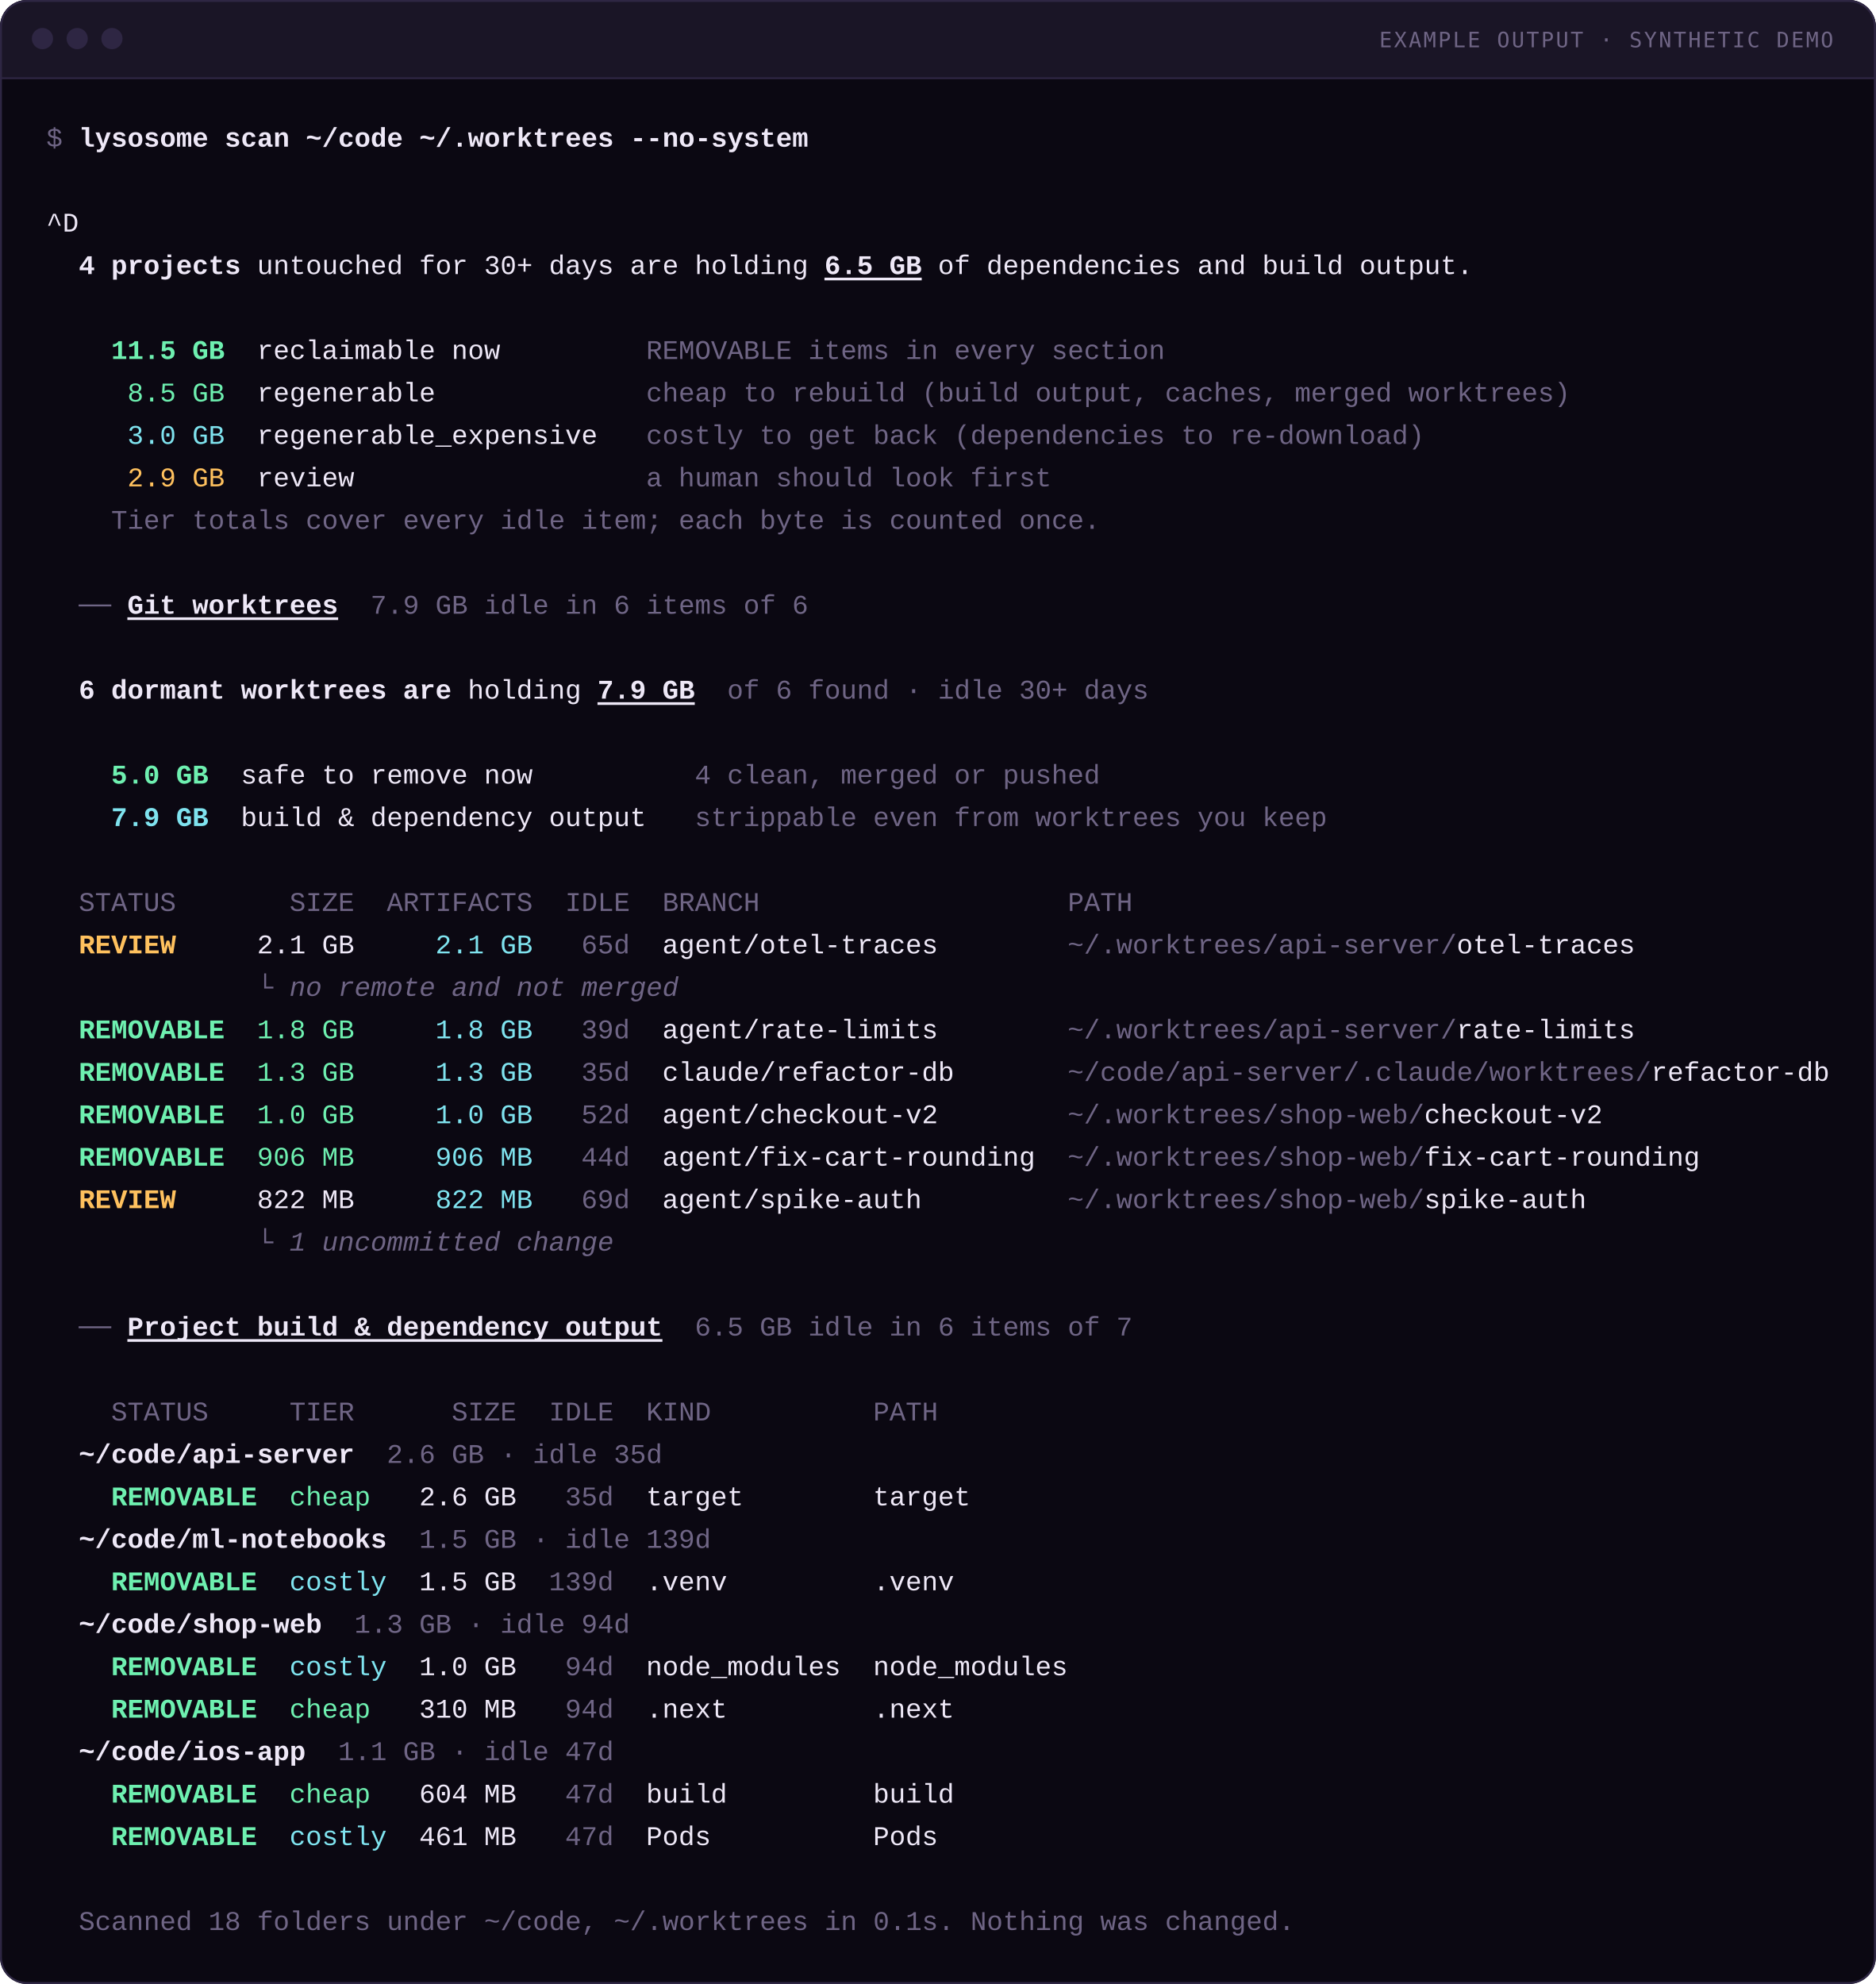
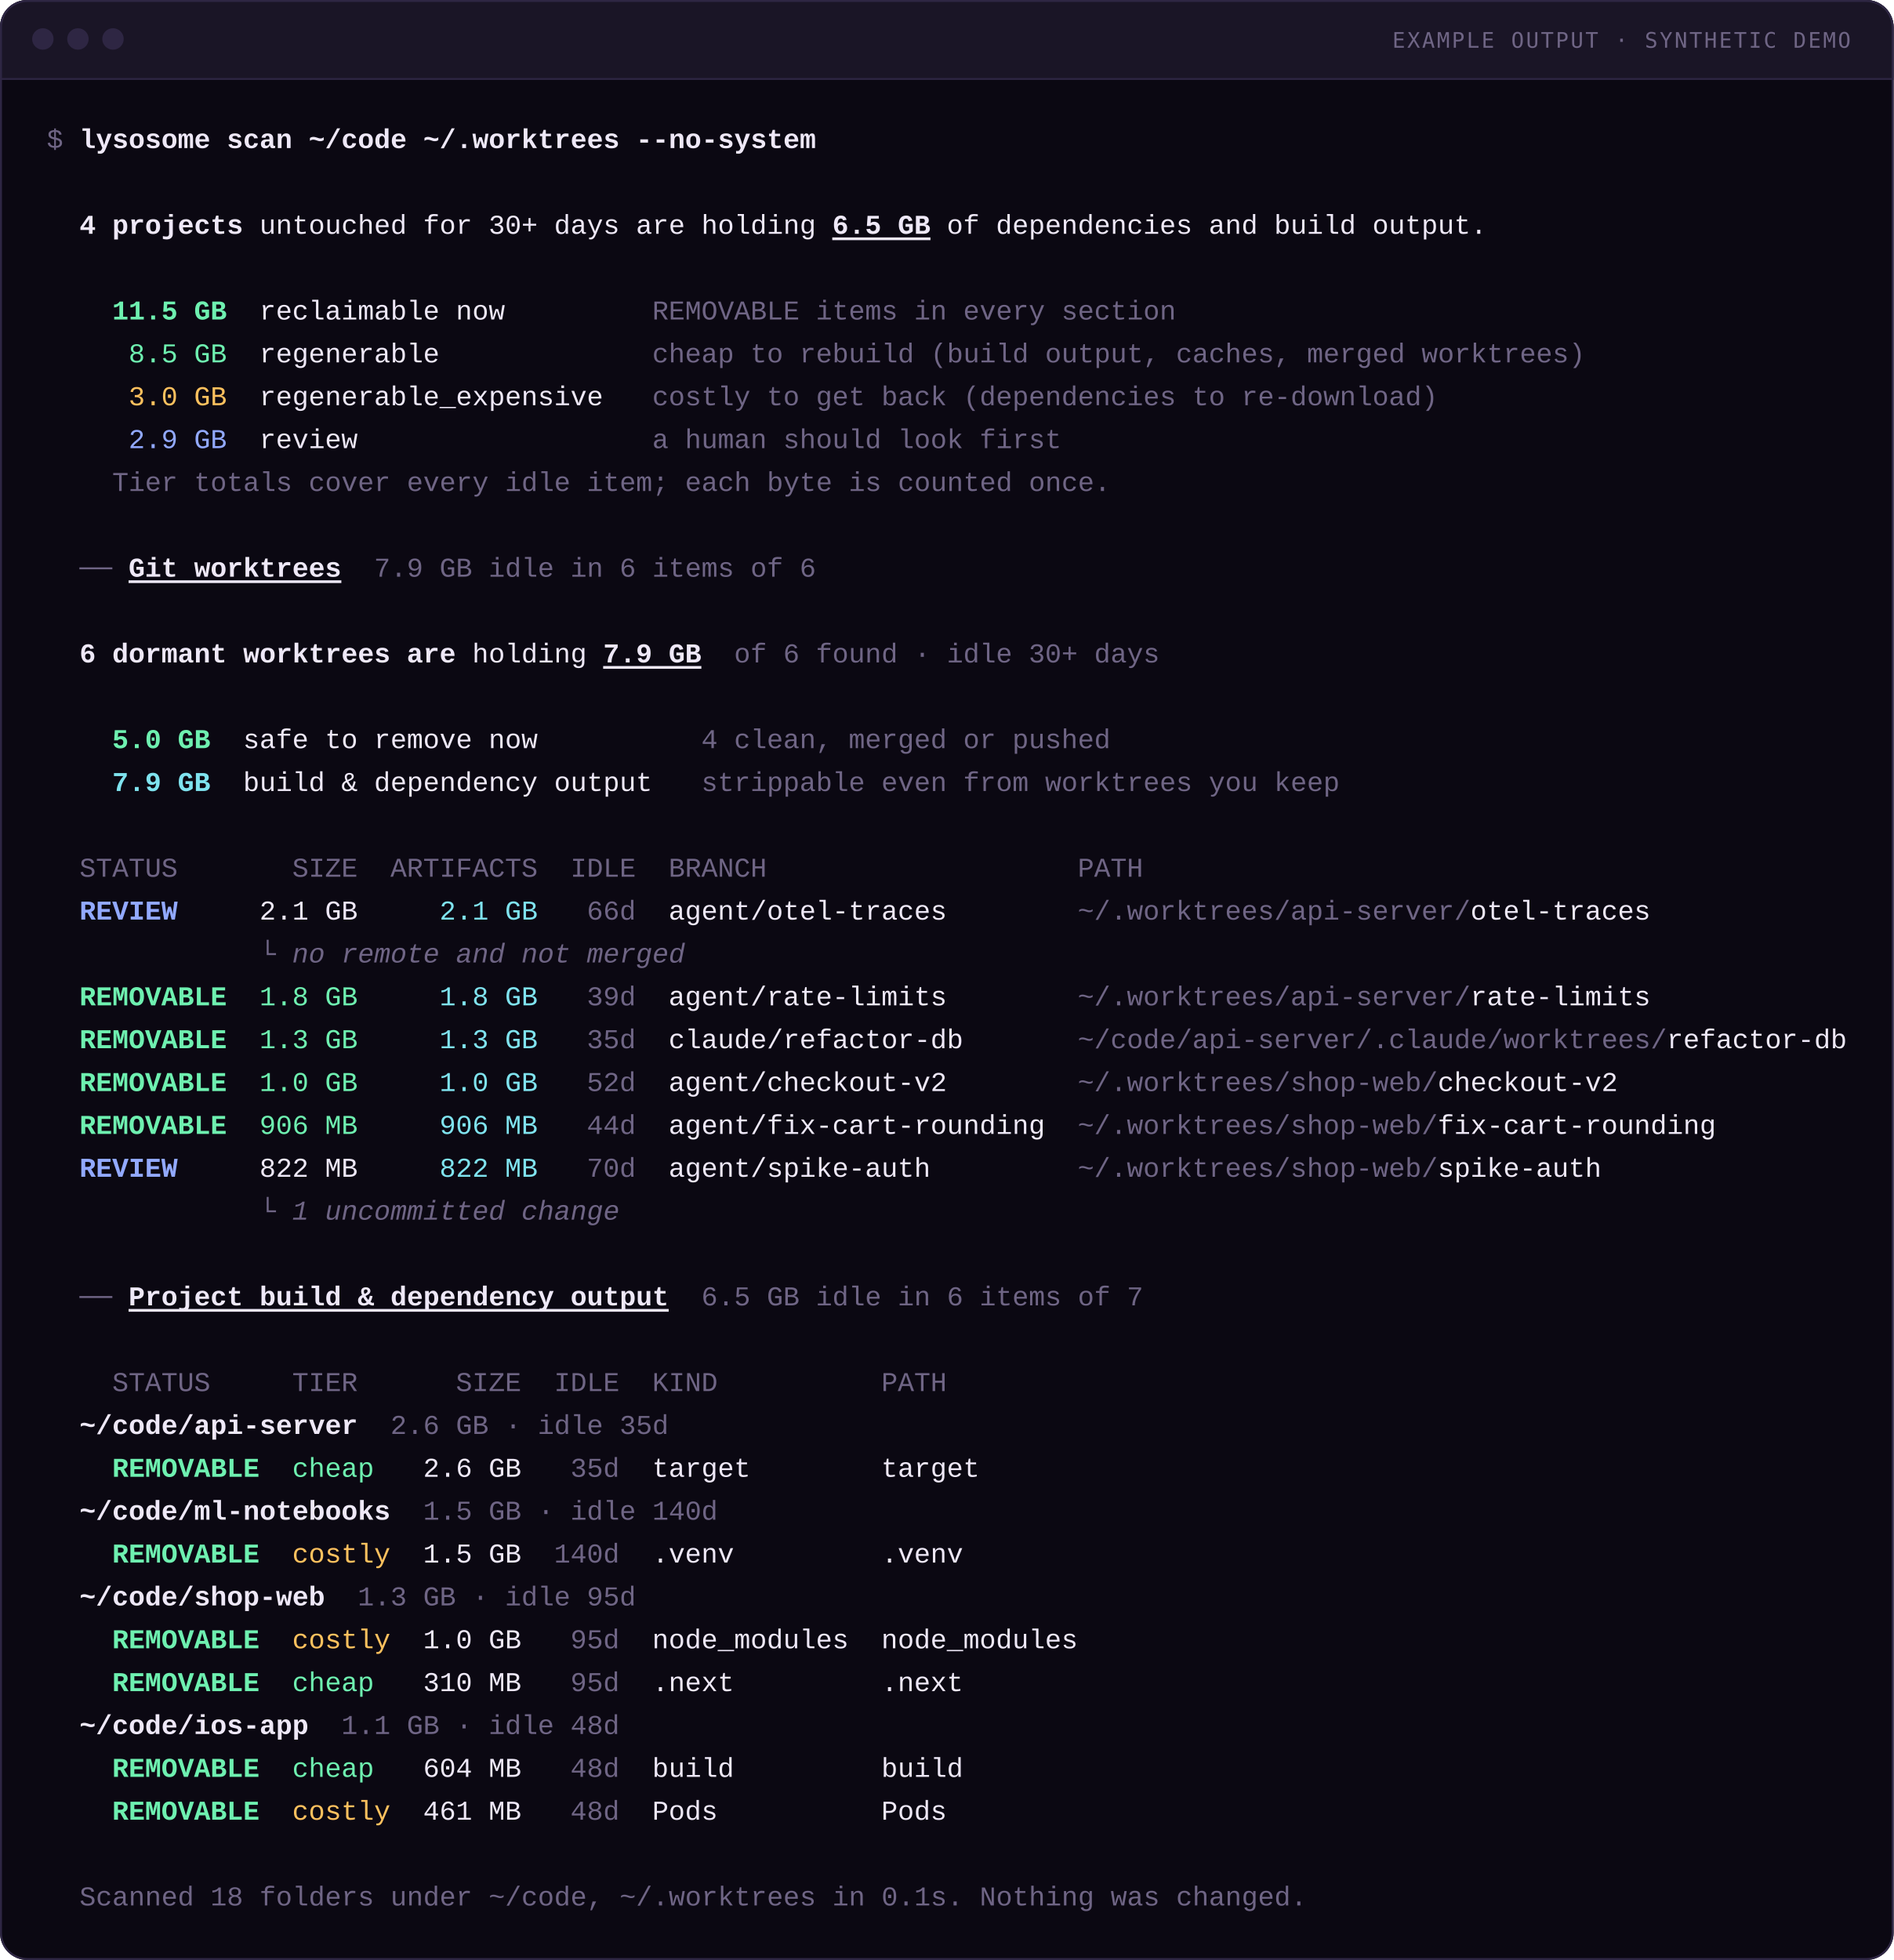
- <svg xmlns="http://www.w3.org/2000/svg" width="972" height="1028" viewBox="0 0 972 1028" role="img" aria-label="example output · synthetic demo: terminal output">
-   <rect width="972" height="1028" rx="14" fill="#0b0812" />
+ <svg xmlns="http://www.w3.org/2000/svg" width="972" height="1006" viewBox="0 0 972 1006" role="img" aria-label="example output · synthetic demo: terminal output">
+   <rect width="972" height="1006" rx="14" fill="#0b0812" />
  <path d="M14 0h944a14 14 0 0 1 14 14v26H0V14A14 14 0 0 1 14 0z" fill="#1a1526" />
  <path d="M0 40.5h972" stroke="#2e2643" />
-   <rect x="0.5" y="0.5" width="971" height="1027" rx="13.5" fill="none" stroke="#2e2643" />
+   <rect x="0.5" y="0.5" width="971" height="1005" rx="13.5" fill="none" stroke="#2e2643" />
  <circle cx="22" cy="20" r="5.5" fill="#2e2643" />
  <circle cx="40" cy="20" r="5.5" fill="#2e2643" />
  <circle cx="58" cy="20" r="5.5" fill="#2e2643" />
  <text x="950" y="24.5" text-anchor="end" font-family="'JetBrains Mono', ui-monospace, SFMono-Regular, Menlo, monospace" font-size="11" letter-spacing="1" fill="#6f6585">EXAMPLE OUTPUT · SYNTHETIC DEMO</text>
  <g font-family="'JetBrains Mono', ui-monospace, SFMono-Regular, Menlo, Consolas, 'Liberation Mono', monospace" font-size="14" fill="#eee8f7" xml:space="preserve">
    <text x="24.0" y="76" textLength="8.4" lengthAdjust="spacingAndGlyphs" fill="#6f6585">$</text>
    <text x="40.8" y="76" textLength="378.0" lengthAdjust="spacingAndGlyphs" font-weight="600">lysosome scan ~/code ~/.worktrees --no-system</text>
-     <text x="24.0" y="120" textLength="16.8" lengthAdjust="spacingAndGlyphs">^D</text>
-     <text x="40.8" y="142" textLength="84.0" lengthAdjust="spacingAndGlyphs" font-weight="700">4 projects</text>
-     <text x="133.2" y="142" textLength="285.6" lengthAdjust="spacingAndGlyphs">untouched for 30+ days are holding</text>
-     <text x="427.2" y="142" textLength="50.4" lengthAdjust="spacingAndGlyphs" font-weight="700" text-decoration="underline">6.5 GB</text>
-     <text x="486.0" y="142" textLength="277.2" lengthAdjust="spacingAndGlyphs">of dependencies and build output.</text>
-     <text x="57.6" y="186" textLength="58.8" lengthAdjust="spacingAndGlyphs" fill="#6ef0b0" font-weight="700">11.5 GB</text>
-     <text x="133.2" y="186" textLength="126.0" lengthAdjust="spacingAndGlyphs">reclaimable now</text>
-     <text x="334.8" y="186" textLength="268.8" lengthAdjust="spacingAndGlyphs" fill="#6f6585">REMOVABLE items in every section</text>
-     <text x="66.0" y="208" textLength="50.4" lengthAdjust="spacingAndGlyphs" fill="#6ef0b0">8.5 GB</text>
-     <text x="133.2" y="208" textLength="92.4" lengthAdjust="spacingAndGlyphs">regenerable</text>
-     <text x="334.8" y="208" textLength="478.8" lengthAdjust="spacingAndGlyphs" fill="#6f6585">cheap to rebuild (build output, caches, merged worktrees)</text>
-     <text x="66.0" y="230" textLength="50.4" lengthAdjust="spacingAndGlyphs" fill="#7fe3ef">3.0 GB</text>
-     <text x="133.2" y="230" textLength="176.4" lengthAdjust="spacingAndGlyphs">regenerable_expensive</text>
-     <text x="334.8" y="230" textLength="403.2" lengthAdjust="spacingAndGlyphs" fill="#6f6585">costly to get back (dependencies to re-download)</text>
-     <text x="66.0" y="252" textLength="50.4" lengthAdjust="spacingAndGlyphs" fill="#ffc15e">2.9 GB</text>
-     <text x="133.2" y="252" textLength="50.4" lengthAdjust="spacingAndGlyphs">review</text>
-     <text x="334.8" y="252" textLength="210.0" lengthAdjust="spacingAndGlyphs" fill="#6f6585">a human should look first</text>
-     <text x="57.6" y="274" textLength="512.4" lengthAdjust="spacingAndGlyphs" fill="#6f6585">Tier totals cover every idle item; each byte is counted once.</text>
-     <text x="40.8" y="318" textLength="16.8" lengthAdjust="spacingAndGlyphs" fill="#6f6585">──</text>
-     <text x="66.0" y="318" textLength="109.2" lengthAdjust="spacingAndGlyphs" font-weight="700" text-decoration="underline">Git worktrees</text>
-     <text x="192.0" y="318" textLength="226.8" lengthAdjust="spacingAndGlyphs" fill="#6f6585">7.9 GB idle in 6 items of 6</text>
-     <text x="40.8" y="362" textLength="159.6" lengthAdjust="spacingAndGlyphs" font-weight="700">6 dormant worktrees</text>
-     <text x="208.8" y="362" textLength="25.2" lengthAdjust="spacingAndGlyphs" font-weight="700">are</text>
-     <text x="242.4" y="362" textLength="58.8" lengthAdjust="spacingAndGlyphs">holding</text>
-     <text x="309.6" y="362" textLength="50.4" lengthAdjust="spacingAndGlyphs" font-weight="700" text-decoration="underline">7.9 GB</text>
-     <text x="376.8" y="362" textLength="218.4" lengthAdjust="spacingAndGlyphs" fill="#6f6585">of 6 found · idle 30+ days</text>
-     <text x="57.6" y="406" textLength="50.4" lengthAdjust="spacingAndGlyphs" fill="#6ef0b0" font-weight="700">5.0 GB</text>
-     <text x="124.8" y="406" textLength="151.2" lengthAdjust="spacingAndGlyphs">safe to remove now</text>
-     <text x="360.0" y="406" textLength="210.0" lengthAdjust="spacingAndGlyphs" fill="#6f6585">4 clean, merged or pushed</text>
-     <text x="57.6" y="428" textLength="50.4" lengthAdjust="spacingAndGlyphs" fill="#7fe3ef" font-weight="700">7.9 GB</text>
-     <text x="124.8" y="428" textLength="210.0" lengthAdjust="spacingAndGlyphs">build &amp; dependency output</text>
-     <text x="360.0" y="428" textLength="327.6" lengthAdjust="spacingAndGlyphs" fill="#6f6585">strippable even from worktrees you keep</text>
-     <text x="40.8" y="472" textLength="546.0" lengthAdjust="spacingAndGlyphs" fill="#6f6585">STATUS       SIZE  ARTIFACTS  IDLE  BRANCH                   PATH</text>
-     <text x="40.8" y="494" textLength="50.4" lengthAdjust="spacingAndGlyphs" fill="#ffc15e" font-weight="700">REVIEW</text>
-     <text x="133.2" y="494" textLength="50.4" lengthAdjust="spacingAndGlyphs">2.1 GB</text>
-     <text x="225.6" y="494" textLength="50.4" lengthAdjust="spacingAndGlyphs" fill="#7fe3ef">2.1 GB</text>
-     <text x="301.2" y="494" textLength="25.2" lengthAdjust="spacingAndGlyphs" fill="#6f6585">65d</text>
-     <text x="343.2" y="494" textLength="142.8" lengthAdjust="spacingAndGlyphs">agent/otel-traces</text>
-     <text x="553.2" y="494" textLength="201.6" lengthAdjust="spacingAndGlyphs" fill="#6f6585">~/.worktrees/api-server/</text>
-     <text x="754.8" y="494" textLength="92.4" lengthAdjust="spacingAndGlyphs">otel-traces</text>
-     <text x="133.2" y="516" textLength="218.4" lengthAdjust="spacingAndGlyphs" fill="#6f6585" font-style="italic">└ no remote and not merged</text>
+     <text x="40.8" y="120" textLength="84.0" lengthAdjust="spacingAndGlyphs" font-weight="700">4 projects</text>
+     <text x="133.2" y="120" textLength="285.6" lengthAdjust="spacingAndGlyphs">untouched for 30+ days are holding</text>
+     <text x="427.2" y="120" textLength="50.4" lengthAdjust="spacingAndGlyphs" font-weight="700" text-decoration="underline">6.5 GB</text>
+     <text x="486.0" y="120" textLength="277.2" lengthAdjust="spacingAndGlyphs">of dependencies and build output.</text>
+     <text x="57.6" y="164" textLength="58.8" lengthAdjust="spacingAndGlyphs" fill="#6ef0b0" font-weight="700">11.5 GB</text>
+     <text x="133.2" y="164" textLength="126.0" lengthAdjust="spacingAndGlyphs">reclaimable now</text>
+     <text x="334.8" y="164" textLength="268.8" lengthAdjust="spacingAndGlyphs" fill="#6f6585">REMOVABLE items in every section</text>
+     <text x="66.0" y="186" textLength="50.4" lengthAdjust="spacingAndGlyphs" fill="#6ef0b0">8.5 GB</text>
+     <text x="133.2" y="186" textLength="92.4" lengthAdjust="spacingAndGlyphs">regenerable</text>
+     <text x="334.8" y="186" textLength="478.8" lengthAdjust="spacingAndGlyphs" fill="#6f6585">cheap to rebuild (build output, caches, merged worktrees)</text>
+     <text x="66.0" y="208" textLength="50.4" lengthAdjust="spacingAndGlyphs" fill="#ffc15e">3.0 GB</text>
+     <text x="133.2" y="208" textLength="176.4" lengthAdjust="spacingAndGlyphs">regenerable_expensive</text>
+     <text x="334.8" y="208" textLength="403.2" lengthAdjust="spacingAndGlyphs" fill="#6f6585">costly to get back (dependencies to re-download)</text>
+     <text x="66.0" y="230" textLength="50.4" lengthAdjust="spacingAndGlyphs" fill="#92a9ff">2.9 GB</text>
+     <text x="133.2" y="230" textLength="50.4" lengthAdjust="spacingAndGlyphs">review</text>
+     <text x="334.8" y="230" textLength="210.0" lengthAdjust="spacingAndGlyphs" fill="#6f6585">a human should look first</text>
+     <text x="57.6" y="252" textLength="512.4" lengthAdjust="spacingAndGlyphs" fill="#6f6585">Tier totals cover every idle item; each byte is counted once.</text>
+     <text x="40.8" y="296" textLength="16.8" lengthAdjust="spacingAndGlyphs" fill="#6f6585">──</text>
+     <text x="66.0" y="296" textLength="109.2" lengthAdjust="spacingAndGlyphs" font-weight="700" text-decoration="underline">Git worktrees</text>
+     <text x="192.0" y="296" textLength="226.8" lengthAdjust="spacingAndGlyphs" fill="#6f6585">7.9 GB idle in 6 items of 6</text>
+     <text x="40.8" y="340" textLength="159.6" lengthAdjust="spacingAndGlyphs" font-weight="700">6 dormant worktrees</text>
+     <text x="208.8" y="340" textLength="25.2" lengthAdjust="spacingAndGlyphs" font-weight="700">are</text>
+     <text x="242.4" y="340" textLength="58.8" lengthAdjust="spacingAndGlyphs">holding</text>
+     <text x="309.6" y="340" textLength="50.4" lengthAdjust="spacingAndGlyphs" font-weight="700" text-decoration="underline">7.9 GB</text>
+     <text x="376.8" y="340" textLength="218.4" lengthAdjust="spacingAndGlyphs" fill="#6f6585">of 6 found · idle 30+ days</text>
+     <text x="57.6" y="384" textLength="50.4" lengthAdjust="spacingAndGlyphs" fill="#6ef0b0" font-weight="700">5.0 GB</text>
+     <text x="124.8" y="384" textLength="151.2" lengthAdjust="spacingAndGlyphs">safe to remove now</text>
+     <text x="360.0" y="384" textLength="210.0" lengthAdjust="spacingAndGlyphs" fill="#6f6585">4 clean, merged or pushed</text>
+     <text x="57.6" y="406" textLength="50.4" lengthAdjust="spacingAndGlyphs" fill="#7fe3ef" font-weight="700">7.9 GB</text>
+     <text x="124.8" y="406" textLength="210.0" lengthAdjust="spacingAndGlyphs">build &amp; dependency output</text>
+     <text x="360.0" y="406" textLength="327.6" lengthAdjust="spacingAndGlyphs" fill="#6f6585">strippable even from worktrees you keep</text>
+     <text x="40.8" y="450" textLength="50.4" lengthAdjust="spacingAndGlyphs" fill="#6f6585">STATUS</text>
+     <text x="150.0" y="450" textLength="33.6" lengthAdjust="spacingAndGlyphs" fill="#6f6585">SIZE</text>
+     <text x="200.4" y="450" textLength="75.6" lengthAdjust="spacingAndGlyphs" fill="#6f6585">ARTIFACTS</text>
+     <text x="292.8" y="450" textLength="33.6" lengthAdjust="spacingAndGlyphs" fill="#6f6585">IDLE</text>
+     <text x="343.2" y="450" textLength="50.4" lengthAdjust="spacingAndGlyphs" fill="#6f6585">BRANCH</text>
+     <text x="553.2" y="450" textLength="33.6" lengthAdjust="spacingAndGlyphs" fill="#6f6585">PATH</text>
+     <text x="40.8" y="472" textLength="50.4" lengthAdjust="spacingAndGlyphs" fill="#92a9ff" font-weight="700">REVIEW</text>
+     <text x="133.2" y="472" textLength="50.4" lengthAdjust="spacingAndGlyphs">2.1 GB</text>
+     <text x="225.6" y="472" textLength="50.4" lengthAdjust="spacingAndGlyphs" fill="#7fe3ef">2.1 GB</text>
+     <text x="301.2" y="472" textLength="25.2" lengthAdjust="spacingAndGlyphs" fill="#6f6585">66d</text>
+     <text x="343.2" y="472" textLength="142.8" lengthAdjust="spacingAndGlyphs">agent/otel-traces</text>
+     <text x="553.2" y="472" textLength="201.6" lengthAdjust="spacingAndGlyphs" fill="#6f6585">~/.worktrees/api-server/</text>
+     <text x="754.8" y="472" textLength="92.4" lengthAdjust="spacingAndGlyphs">otel-traces</text>
+     <text x="133.2" y="494" textLength="218.4" lengthAdjust="spacingAndGlyphs" fill="#6f6585" font-style="italic">└ no remote and not merged</text>
+     <text x="40.8" y="516" textLength="75.6" lengthAdjust="spacingAndGlyphs" fill="#6ef0b0" font-weight="700">REMOVABLE</text>
+     <text x="133.2" y="516" textLength="50.4" lengthAdjust="spacingAndGlyphs" fill="#6ef0b0">1.8 GB</text>
+     <text x="225.6" y="516" textLength="50.4" lengthAdjust="spacingAndGlyphs" fill="#7fe3ef">1.8 GB</text>
+     <text x="301.2" y="516" textLength="25.2" lengthAdjust="spacingAndGlyphs" fill="#6f6585">39d</text>
+     <text x="343.2" y="516" textLength="142.8" lengthAdjust="spacingAndGlyphs">agent/rate-limits</text>
+     <text x="553.2" y="516" textLength="201.6" lengthAdjust="spacingAndGlyphs" fill="#6f6585">~/.worktrees/api-server/</text>
+     <text x="754.8" y="516" textLength="92.4" lengthAdjust="spacingAndGlyphs">rate-limits</text>
    <text x="40.8" y="538" textLength="75.6" lengthAdjust="spacingAndGlyphs" fill="#6ef0b0" font-weight="700">REMOVABLE</text>
-     <text x="133.2" y="538" textLength="50.4" lengthAdjust="spacingAndGlyphs" fill="#6ef0b0">1.8 GB</text>
-     <text x="225.6" y="538" textLength="50.4" lengthAdjust="spacingAndGlyphs" fill="#7fe3ef">1.8 GB</text>
-     <text x="301.2" y="538" textLength="25.2" lengthAdjust="spacingAndGlyphs" fill="#6f6585">39d</text>
-     <text x="343.2" y="538" textLength="142.8" lengthAdjust="spacingAndGlyphs">agent/rate-limits</text>
-     <text x="553.2" y="538" textLength="201.6" lengthAdjust="spacingAndGlyphs" fill="#6f6585">~/.worktrees/api-server/</text>
-     <text x="754.8" y="538" textLength="92.4" lengthAdjust="spacingAndGlyphs">rate-limits</text>
+     <text x="133.2" y="538" textLength="50.4" lengthAdjust="spacingAndGlyphs" fill="#6ef0b0">1.3 GB</text>
+     <text x="225.6" y="538" textLength="50.4" lengthAdjust="spacingAndGlyphs" fill="#7fe3ef">1.3 GB</text>
+     <text x="301.2" y="538" textLength="25.2" lengthAdjust="spacingAndGlyphs" fill="#6f6585">35d</text>
+     <text x="343.2" y="538" textLength="151.2" lengthAdjust="spacingAndGlyphs">claude/refactor-db</text>
+     <text x="553.2" y="538" textLength="302.4" lengthAdjust="spacingAndGlyphs" fill="#6f6585">~/code/api-server/.claude/worktrees/</text>
+     <text x="855.6" y="538" textLength="92.4" lengthAdjust="spacingAndGlyphs">refactor-db</text>
    <text x="40.8" y="560" textLength="75.6" lengthAdjust="spacingAndGlyphs" fill="#6ef0b0" font-weight="700">REMOVABLE</text>
-     <text x="133.2" y="560" textLength="50.4" lengthAdjust="spacingAndGlyphs" fill="#6ef0b0">1.3 GB</text>
-     <text x="225.6" y="560" textLength="50.4" lengthAdjust="spacingAndGlyphs" fill="#7fe3ef">1.3 GB</text>
-     <text x="301.2" y="560" textLength="25.2" lengthAdjust="spacingAndGlyphs" fill="#6f6585">35d</text>
-     <text x="343.2" y="560" textLength="151.2" lengthAdjust="spacingAndGlyphs">claude/refactor-db</text>
-     <text x="553.2" y="560" textLength="302.4" lengthAdjust="spacingAndGlyphs" fill="#6f6585">~/code/api-server/.claude/worktrees/</text>
-     <text x="855.6" y="560" textLength="92.4" lengthAdjust="spacingAndGlyphs">refactor-db</text>
+     <text x="133.2" y="560" textLength="50.4" lengthAdjust="spacingAndGlyphs" fill="#6ef0b0">1.0 GB</text>
+     <text x="225.6" y="560" textLength="50.4" lengthAdjust="spacingAndGlyphs" fill="#7fe3ef">1.0 GB</text>
+     <text x="301.2" y="560" textLength="25.2" lengthAdjust="spacingAndGlyphs" fill="#6f6585">52d</text>
+     <text x="343.2" y="560" textLength="142.8" lengthAdjust="spacingAndGlyphs">agent/checkout-v2</text>
+     <text x="553.2" y="560" textLength="184.8" lengthAdjust="spacingAndGlyphs" fill="#6f6585">~/.worktrees/shop-web/</text>
+     <text x="738.0" y="560" textLength="92.4" lengthAdjust="spacingAndGlyphs">checkout-v2</text>
    <text x="40.8" y="582" textLength="75.6" lengthAdjust="spacingAndGlyphs" fill="#6ef0b0" font-weight="700">REMOVABLE</text>
-     <text x="133.2" y="582" textLength="50.4" lengthAdjust="spacingAndGlyphs" fill="#6ef0b0">1.0 GB</text>
-     <text x="225.6" y="582" textLength="50.4" lengthAdjust="spacingAndGlyphs" fill="#7fe3ef">1.0 GB</text>
-     <text x="301.2" y="582" textLength="25.2" lengthAdjust="spacingAndGlyphs" fill="#6f6585">52d</text>
-     <text x="343.2" y="582" textLength="142.8" lengthAdjust="spacingAndGlyphs">agent/checkout-v2</text>
+     <text x="133.2" y="582" textLength="50.4" lengthAdjust="spacingAndGlyphs" fill="#6ef0b0">906 MB</text>
+     <text x="225.6" y="582" textLength="50.4" lengthAdjust="spacingAndGlyphs" fill="#7fe3ef">906 MB</text>
+     <text x="301.2" y="582" textLength="25.2" lengthAdjust="spacingAndGlyphs" fill="#6f6585">44d</text>
+     <text x="343.2" y="582" textLength="193.2" lengthAdjust="spacingAndGlyphs">agent/fix-cart-rounding</text>
    <text x="553.2" y="582" textLength="184.8" lengthAdjust="spacingAndGlyphs" fill="#6f6585">~/.worktrees/shop-web/</text>
-     <text x="738.0" y="582" textLength="92.4" lengthAdjust="spacingAndGlyphs">checkout-v2</text>
-     <text x="40.8" y="604" textLength="75.6" lengthAdjust="spacingAndGlyphs" fill="#6ef0b0" font-weight="700">REMOVABLE</text>
-     <text x="133.2" y="604" textLength="50.4" lengthAdjust="spacingAndGlyphs" fill="#6ef0b0">906 MB</text>
-     <text x="225.6" y="604" textLength="50.4" lengthAdjust="spacingAndGlyphs" fill="#7fe3ef">906 MB</text>
-     <text x="301.2" y="604" textLength="25.2" lengthAdjust="spacingAndGlyphs" fill="#6f6585">44d</text>
-     <text x="343.2" y="604" textLength="193.2" lengthAdjust="spacingAndGlyphs">agent/fix-cart-rounding</text>
+     <text x="738.0" y="582" textLength="142.8" lengthAdjust="spacingAndGlyphs">fix-cart-rounding</text>
+     <text x="40.8" y="604" textLength="50.4" lengthAdjust="spacingAndGlyphs" fill="#92a9ff" font-weight="700">REVIEW</text>
+     <text x="133.2" y="604" textLength="50.4" lengthAdjust="spacingAndGlyphs">822 MB</text>
+     <text x="225.6" y="604" textLength="50.4" lengthAdjust="spacingAndGlyphs" fill="#7fe3ef">822 MB</text>
+     <text x="301.2" y="604" textLength="25.2" lengthAdjust="spacingAndGlyphs" fill="#6f6585">70d</text>
+     <text x="343.2" y="604" textLength="134.4" lengthAdjust="spacingAndGlyphs">agent/spike-auth</text>
    <text x="553.2" y="604" textLength="184.8" lengthAdjust="spacingAndGlyphs" fill="#6f6585">~/.worktrees/shop-web/</text>
-     <text x="738.0" y="604" textLength="142.8" lengthAdjust="spacingAndGlyphs">fix-cart-rounding</text>
-     <text x="40.8" y="626" textLength="50.4" lengthAdjust="spacingAndGlyphs" fill="#ffc15e" font-weight="700">REVIEW</text>
-     <text x="133.2" y="626" textLength="50.4" lengthAdjust="spacingAndGlyphs">822 MB</text>
-     <text x="225.6" y="626" textLength="50.4" lengthAdjust="spacingAndGlyphs" fill="#7fe3ef">822 MB</text>
-     <text x="301.2" y="626" textLength="25.2" lengthAdjust="spacingAndGlyphs" fill="#6f6585">69d</text>
-     <text x="343.2" y="626" textLength="134.4" lengthAdjust="spacingAndGlyphs">agent/spike-auth</text>
-     <text x="553.2" y="626" textLength="184.8" lengthAdjust="spacingAndGlyphs" fill="#6f6585">~/.worktrees/shop-web/</text>
-     <text x="738.0" y="626" textLength="84.0" lengthAdjust="spacingAndGlyphs">spike-auth</text>
-     <text x="133.2" y="648" textLength="184.8" lengthAdjust="spacingAndGlyphs" fill="#6f6585" font-style="italic">└ 1 uncommitted change</text>
-     <text x="40.8" y="692" textLength="16.8" lengthAdjust="spacingAndGlyphs" fill="#6f6585">──</text>
-     <text x="66.0" y="692" textLength="277.2" lengthAdjust="spacingAndGlyphs" font-weight="700" text-decoration="underline">Project build &amp; dependency output</text>
-     <text x="360.0" y="692" textLength="226.8" lengthAdjust="spacingAndGlyphs" fill="#6f6585">6.5 GB idle in 6 items of 7</text>
-     <text x="57.6" y="736" textLength="428.4" lengthAdjust="spacingAndGlyphs" fill="#6f6585">STATUS     TIER      SIZE  IDLE  KIND          PATH</text>
-     <text x="40.8" y="758" textLength="142.8" lengthAdjust="spacingAndGlyphs" font-weight="700">~/code/api-server</text>
-     <text x="200.4" y="758" textLength="142.8" lengthAdjust="spacingAndGlyphs" fill="#6f6585">2.6 GB · idle 35d</text>
-     <text x="57.6" y="780" textLength="75.6" lengthAdjust="spacingAndGlyphs" fill="#6ef0b0" font-weight="700">REMOVABLE</text>
-     <text x="150.0" y="780" textLength="42.0" lengthAdjust="spacingAndGlyphs" fill="#6ef0b0">cheap</text>
-     <text x="217.2" y="780" textLength="50.4" lengthAdjust="spacingAndGlyphs">2.6 GB</text>
-     <text x="292.8" y="780" textLength="25.2" lengthAdjust="spacingAndGlyphs" fill="#6f6585">35d</text>
-     <text x="334.8" y="780" textLength="168.0" lengthAdjust="spacingAndGlyphs">target        target</text>
-     <text x="40.8" y="802" textLength="159.6" lengthAdjust="spacingAndGlyphs" font-weight="700">~/code/ml-notebooks</text>
-     <text x="217.2" y="802" textLength="151.2" lengthAdjust="spacingAndGlyphs" fill="#6f6585">1.5 GB · idle 139d</text>
-     <text x="57.6" y="824" textLength="75.6" lengthAdjust="spacingAndGlyphs" fill="#6ef0b0" font-weight="700">REMOVABLE</text>
-     <text x="150.0" y="824" textLength="50.4" lengthAdjust="spacingAndGlyphs" fill="#7fe3ef">costly</text>
-     <text x="217.2" y="824" textLength="50.4" lengthAdjust="spacingAndGlyphs">1.5 GB</text>
-     <text x="284.4" y="824" textLength="33.6" lengthAdjust="spacingAndGlyphs" fill="#6f6585">139d</text>
-     <text x="334.8" y="824" textLength="159.6" lengthAdjust="spacingAndGlyphs">.venv         .venv</text>
-     <text x="40.8" y="846" textLength="126.0" lengthAdjust="spacingAndGlyphs" font-weight="700">~/code/shop-web</text>
-     <text x="183.6" y="846" textLength="142.8" lengthAdjust="spacingAndGlyphs" fill="#6f6585">1.3 GB · idle 94d</text>
+     <text x="738.0" y="604" textLength="84.0" lengthAdjust="spacingAndGlyphs">spike-auth</text>
+     <text x="133.2" y="626" textLength="184.8" lengthAdjust="spacingAndGlyphs" fill="#6f6585" font-style="italic">└ 1 uncommitted change</text>
+     <text x="40.8" y="670" textLength="16.8" lengthAdjust="spacingAndGlyphs" fill="#6f6585">──</text>
+     <text x="66.0" y="670" textLength="277.2" lengthAdjust="spacingAndGlyphs" font-weight="700" text-decoration="underline">Project build &amp; dependency output</text>
+     <text x="360.0" y="670" textLength="226.8" lengthAdjust="spacingAndGlyphs" fill="#6f6585">6.5 GB idle in 6 items of 7</text>
+     <text x="57.6" y="714" textLength="50.4" lengthAdjust="spacingAndGlyphs" fill="#6f6585">STATUS</text>
+     <text x="150.0" y="714" textLength="33.6" lengthAdjust="spacingAndGlyphs" fill="#6f6585">TIER</text>
+     <text x="234.0" y="714" textLength="33.6" lengthAdjust="spacingAndGlyphs" fill="#6f6585">SIZE</text>
+     <text x="284.4" y="714" textLength="33.6" lengthAdjust="spacingAndGlyphs" fill="#6f6585">IDLE</text>
+     <text x="334.8" y="714" textLength="33.6" lengthAdjust="spacingAndGlyphs" fill="#6f6585">KIND</text>
+     <text x="452.4" y="714" textLength="33.6" lengthAdjust="spacingAndGlyphs" fill="#6f6585">PATH</text>
+     <text x="40.8" y="736" textLength="142.8" lengthAdjust="spacingAndGlyphs" font-weight="700">~/code/api-server</text>
+     <text x="200.4" y="736" textLength="142.8" lengthAdjust="spacingAndGlyphs" fill="#6f6585">2.6 GB · idle 35d</text>
+     <text x="57.6" y="758" textLength="75.6" lengthAdjust="spacingAndGlyphs" fill="#6ef0b0" font-weight="700">REMOVABLE</text>
+     <text x="150.0" y="758" textLength="42.0" lengthAdjust="spacingAndGlyphs" fill="#6ef0b0">cheap</text>
+     <text x="217.2" y="758" textLength="50.4" lengthAdjust="spacingAndGlyphs">2.6 GB</text>
+     <text x="292.8" y="758" textLength="25.2" lengthAdjust="spacingAndGlyphs" fill="#6f6585">35d</text>
+     <text x="334.8" y="758" textLength="50.4" lengthAdjust="spacingAndGlyphs">target</text>
+     <text x="452.4" y="758" textLength="50.4" lengthAdjust="spacingAndGlyphs">target</text>
+     <text x="40.8" y="780" textLength="159.6" lengthAdjust="spacingAndGlyphs" font-weight="700">~/code/ml-notebooks</text>
+     <text x="217.2" y="780" textLength="151.2" lengthAdjust="spacingAndGlyphs" fill="#6f6585">1.5 GB · idle 140d</text>
+     <text x="57.6" y="802" textLength="75.6" lengthAdjust="spacingAndGlyphs" fill="#6ef0b0" font-weight="700">REMOVABLE</text>
+     <text x="150.0" y="802" textLength="50.4" lengthAdjust="spacingAndGlyphs" fill="#ffc15e">costly</text>
+     <text x="217.2" y="802" textLength="50.4" lengthAdjust="spacingAndGlyphs">1.5 GB</text>
+     <text x="284.4" y="802" textLength="33.6" lengthAdjust="spacingAndGlyphs" fill="#6f6585">140d</text>
+     <text x="334.8" y="802" textLength="42.0" lengthAdjust="spacingAndGlyphs">.venv</text>
+     <text x="452.4" y="802" textLength="42.0" lengthAdjust="spacingAndGlyphs">.venv</text>
+     <text x="40.8" y="824" textLength="126.0" lengthAdjust="spacingAndGlyphs" font-weight="700">~/code/shop-web</text>
+     <text x="183.6" y="824" textLength="142.8" lengthAdjust="spacingAndGlyphs" fill="#6f6585">1.3 GB · idle 95d</text>
+     <text x="57.6" y="846" textLength="75.6" lengthAdjust="spacingAndGlyphs" fill="#6ef0b0" font-weight="700">REMOVABLE</text>
+     <text x="150.0" y="846" textLength="50.4" lengthAdjust="spacingAndGlyphs" fill="#ffc15e">costly</text>
+     <text x="217.2" y="846" textLength="50.4" lengthAdjust="spacingAndGlyphs">1.0 GB</text>
+     <text x="292.8" y="846" textLength="25.2" lengthAdjust="spacingAndGlyphs" fill="#6f6585">95d</text>
+     <text x="334.8" y="846" textLength="100.8" lengthAdjust="spacingAndGlyphs">node_modules</text>
+     <text x="452.4" y="846" textLength="100.8" lengthAdjust="spacingAndGlyphs">node_modules</text>
    <text x="57.6" y="868" textLength="75.6" lengthAdjust="spacingAndGlyphs" fill="#6ef0b0" font-weight="700">REMOVABLE</text>
-     <text x="150.0" y="868" textLength="50.4" lengthAdjust="spacingAndGlyphs" fill="#7fe3ef">costly</text>
-     <text x="217.2" y="868" textLength="50.4" lengthAdjust="spacingAndGlyphs">1.0 GB</text>
-     <text x="292.8" y="868" textLength="25.2" lengthAdjust="spacingAndGlyphs" fill="#6f6585">94d</text>
-     <text x="334.8" y="868" textLength="218.4" lengthAdjust="spacingAndGlyphs">node_modules  node_modules</text>
-     <text x="57.6" y="890" textLength="75.6" lengthAdjust="spacingAndGlyphs" fill="#6ef0b0" font-weight="700">REMOVABLE</text>
-     <text x="150.0" y="890" textLength="42.0" lengthAdjust="spacingAndGlyphs" fill="#6ef0b0">cheap</text>
-     <text x="217.2" y="890" textLength="50.4" lengthAdjust="spacingAndGlyphs">310 MB</text>
-     <text x="292.8" y="890" textLength="25.2" lengthAdjust="spacingAndGlyphs" fill="#6f6585">94d</text>
-     <text x="334.8" y="890" textLength="159.6" lengthAdjust="spacingAndGlyphs">.next         .next</text>
-     <text x="40.8" y="912" textLength="117.6" lengthAdjust="spacingAndGlyphs" font-weight="700">~/code/ios-app</text>
-     <text x="175.2" y="912" textLength="142.8" lengthAdjust="spacingAndGlyphs" fill="#6f6585">1.1 GB · idle 47d</text>
+     <text x="150.0" y="868" textLength="42.0" lengthAdjust="spacingAndGlyphs" fill="#6ef0b0">cheap</text>
+     <text x="217.2" y="868" textLength="50.4" lengthAdjust="spacingAndGlyphs">310 MB</text>
+     <text x="292.8" y="868" textLength="25.2" lengthAdjust="spacingAndGlyphs" fill="#6f6585">95d</text>
+     <text x="334.8" y="868" textLength="42.0" lengthAdjust="spacingAndGlyphs">.next</text>
+     <text x="452.4" y="868" textLength="42.0" lengthAdjust="spacingAndGlyphs">.next</text>
+     <text x="40.8" y="890" textLength="117.6" lengthAdjust="spacingAndGlyphs" font-weight="700">~/code/ios-app</text>
+     <text x="175.2" y="890" textLength="142.8" lengthAdjust="spacingAndGlyphs" fill="#6f6585">1.1 GB · idle 48d</text>
+     <text x="57.6" y="912" textLength="75.6" lengthAdjust="spacingAndGlyphs" fill="#6ef0b0" font-weight="700">REMOVABLE</text>
+     <text x="150.0" y="912" textLength="42.0" lengthAdjust="spacingAndGlyphs" fill="#6ef0b0">cheap</text>
+     <text x="217.2" y="912" textLength="50.4" lengthAdjust="spacingAndGlyphs">604 MB</text>
+     <text x="292.8" y="912" textLength="25.2" lengthAdjust="spacingAndGlyphs" fill="#6f6585">48d</text>
+     <text x="334.8" y="912" textLength="42.0" lengthAdjust="spacingAndGlyphs">build</text>
+     <text x="452.4" y="912" textLength="42.0" lengthAdjust="spacingAndGlyphs">build</text>
    <text x="57.6" y="934" textLength="75.6" lengthAdjust="spacingAndGlyphs" fill="#6ef0b0" font-weight="700">REMOVABLE</text>
-     <text x="150.0" y="934" textLength="42.0" lengthAdjust="spacingAndGlyphs" fill="#6ef0b0">cheap</text>
-     <text x="217.2" y="934" textLength="50.4" lengthAdjust="spacingAndGlyphs">604 MB</text>
-     <text x="292.8" y="934" textLength="25.2" lengthAdjust="spacingAndGlyphs" fill="#6f6585">47d</text>
-     <text x="334.8" y="934" textLength="159.6" lengthAdjust="spacingAndGlyphs">build         build</text>
-     <text x="57.6" y="956" textLength="75.6" lengthAdjust="spacingAndGlyphs" fill="#6ef0b0" font-weight="700">REMOVABLE</text>
-     <text x="150.0" y="956" textLength="50.4" lengthAdjust="spacingAndGlyphs" fill="#7fe3ef">costly</text>
-     <text x="217.2" y="956" textLength="50.4" lengthAdjust="spacingAndGlyphs">461 MB</text>
-     <text x="292.8" y="956" textLength="25.2" lengthAdjust="spacingAndGlyphs" fill="#6f6585">47d</text>
-     <text x="334.8" y="956" textLength="151.2" lengthAdjust="spacingAndGlyphs">Pods          Pods</text>
-     <text x="40.8" y="1000" textLength="630.0" lengthAdjust="spacingAndGlyphs" fill="#6f6585">Scanned 18 folders under ~/code, ~/.worktrees in 0.1s. Nothing was changed.</text>
+     <text x="150.0" y="934" textLength="50.4" lengthAdjust="spacingAndGlyphs" fill="#ffc15e">costly</text>
+     <text x="217.2" y="934" textLength="50.4" lengthAdjust="spacingAndGlyphs">461 MB</text>
+     <text x="292.8" y="934" textLength="25.2" lengthAdjust="spacingAndGlyphs" fill="#6f6585">48d</text>
+     <text x="334.8" y="934" textLength="33.6" lengthAdjust="spacingAndGlyphs">Pods</text>
+     <text x="452.4" y="934" textLength="33.6" lengthAdjust="spacingAndGlyphs">Pods</text>
+     <text x="40.8" y="978" textLength="630.0" lengthAdjust="spacingAndGlyphs" fill="#6f6585">Scanned 18 folders under ~/code, ~/.worktrees in 0.1s. Nothing was changed.</text>
  </g>
</svg>
